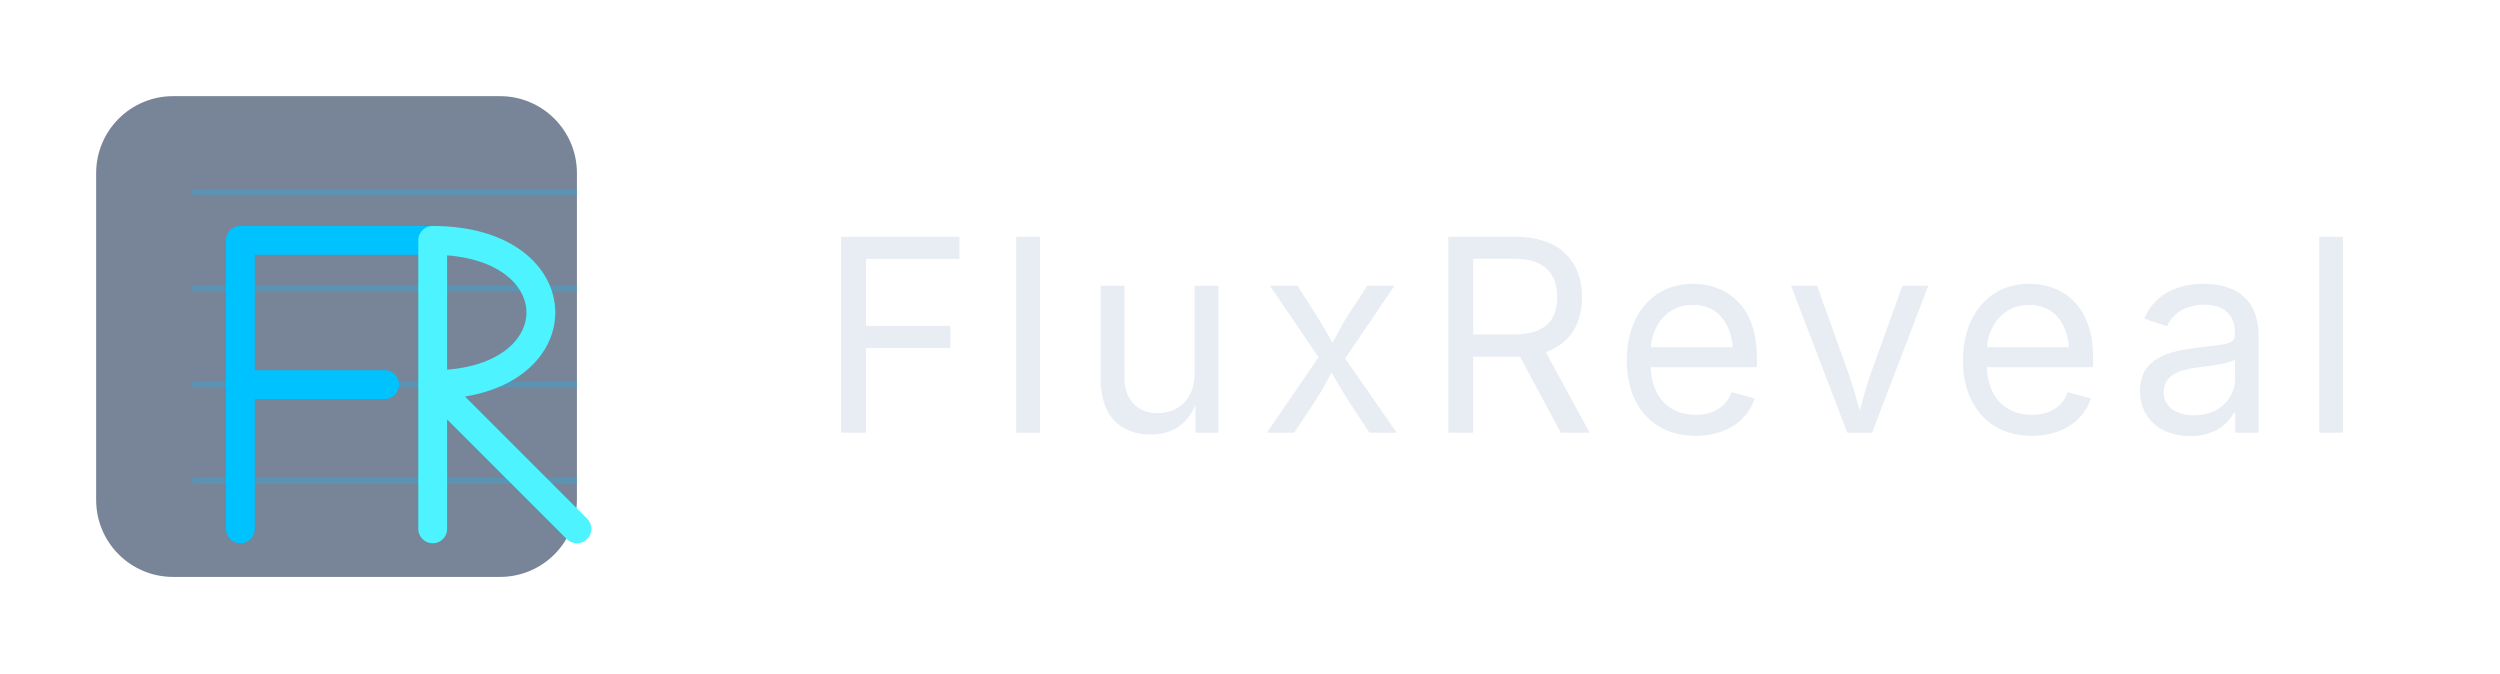
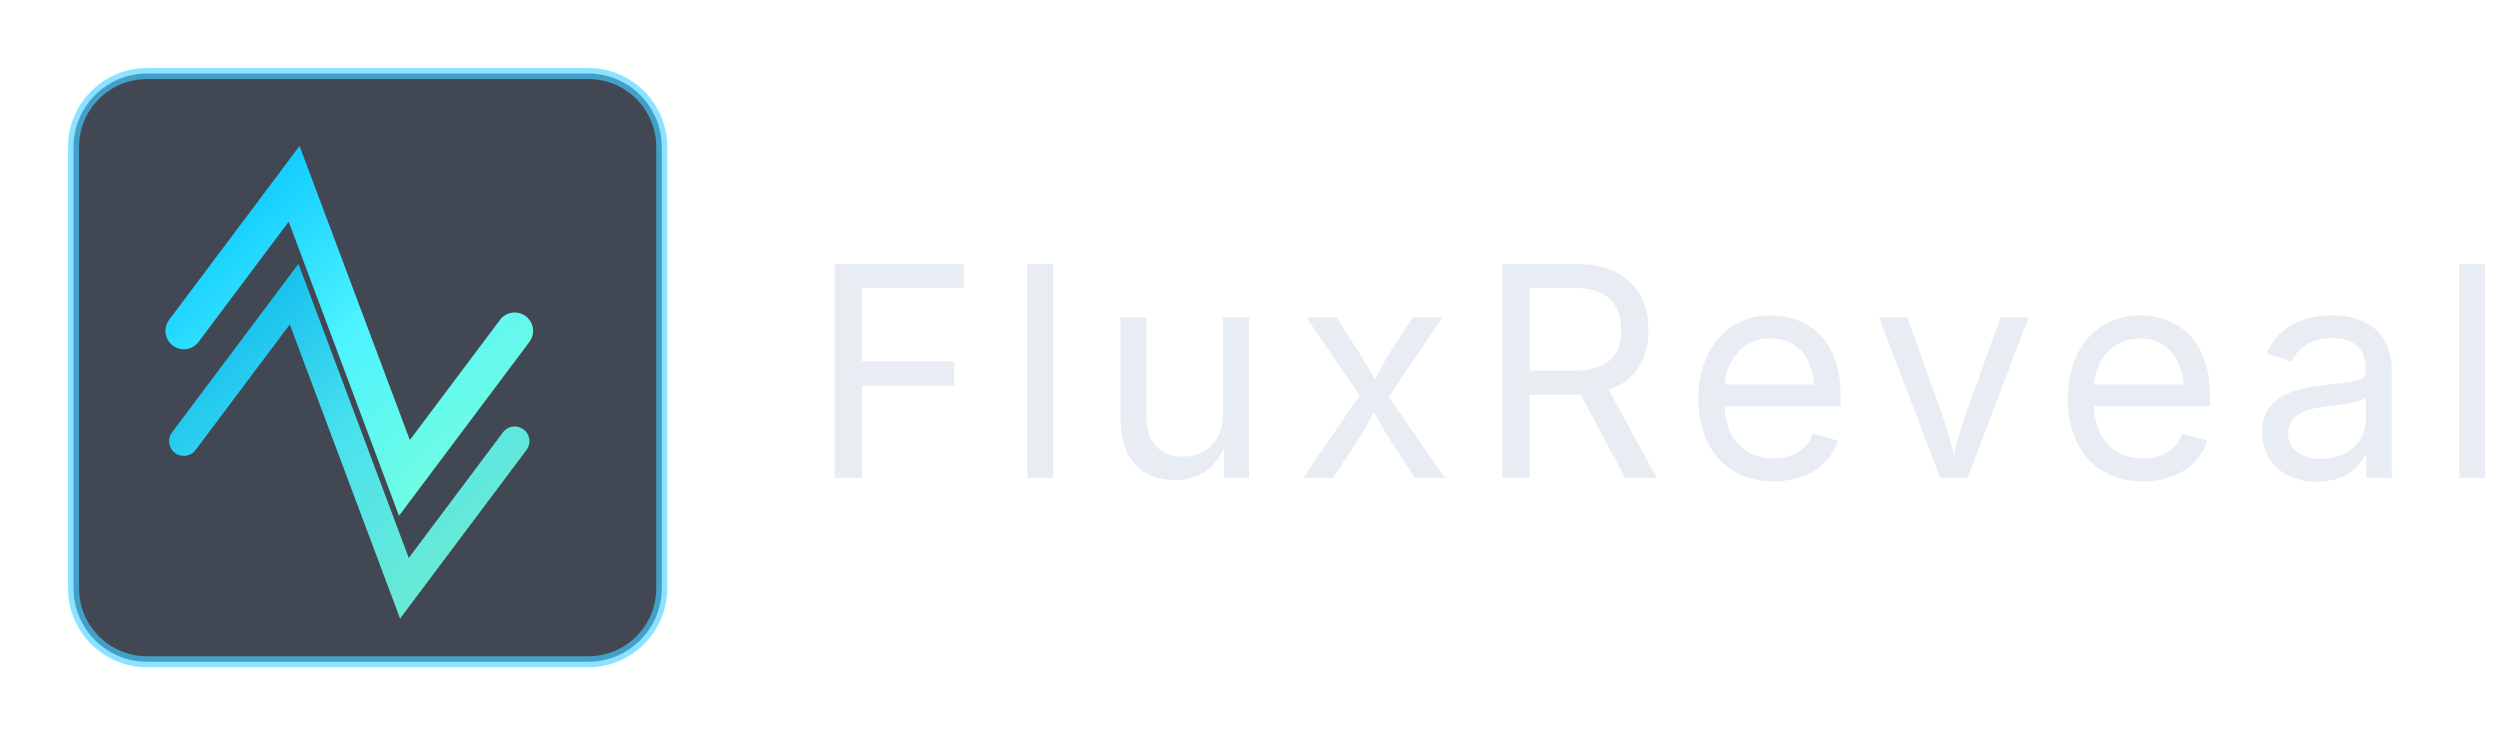
- <svg xmlns="http://www.w3.org/2000/svg" width="260" height="70" viewBox="0 0 260 70">
-   <rect x="10" y="10" width="50" height="50" rx="8" fill="#0A1F44" opacity="0.55" />
-   <path d="M20 20 H60 M20 30 H60 M20 40 H60 M20 50 H60" stroke="#00C2FF" stroke-width="0.6" opacity="0.25" />
-   <path d="M25 25 V55 M25 25 H45 M25 40 H40" stroke="#00C2FF" stroke-width="3" fill="none" stroke-linecap="round" />
-   <path d="M45 25 V55 M45 25 C60 25 60 40 45 40 M45 40 L60 55" stroke="#4DF3FF" stroke-width="3" fill="none" stroke-linecap="round" />
-   <text x="85" y="45" font-family="Inter, Arial, sans-serif" font-size="28" fill="#E8ECF3" letter-spacing="2">
+ <svg xmlns="http://www.w3.org/2000/svg" width="340" height="100" viewBox="0 0 340 100">
+   <rect x="10" y="10" width="80" height="80" rx="10" fill="#0A1F44" opacity="0.55" />
+   <rect x="10" y="10" width="80" height="80" rx="10" stroke="#00C2FF" stroke-width="1.5" opacity="0.45" />
+   <defs>
+     <linearGradient id="waveGrad" x1="0" y1="0" x2="1" y2="1">
+       <stop offset="0%" stop-color="#00C2FF" />
+       <stop offset="50%" stop-color="#4DF3FF" />
+       <stop offset="100%" stop-color="#7AFFD9" />
+     </linearGradient>
+   </defs>
+   <polyline points="25,45 40,25 55,65 70,45" stroke="url(#waveGrad)" stroke-width="5" fill="none" stroke-linecap="round" />
+   <polyline points="25,60 40,40 55,80 70,60" stroke="url(#waveGrad)" stroke-width="4" fill="none" opacity="0.9" stroke-linecap="round" />
+   <text x="110" y="65" font-family="Inter, Arial" font-size="40" fill="#E8ECF3" letter-spacing="3">
    FluxReveal
  </text>
</svg>
